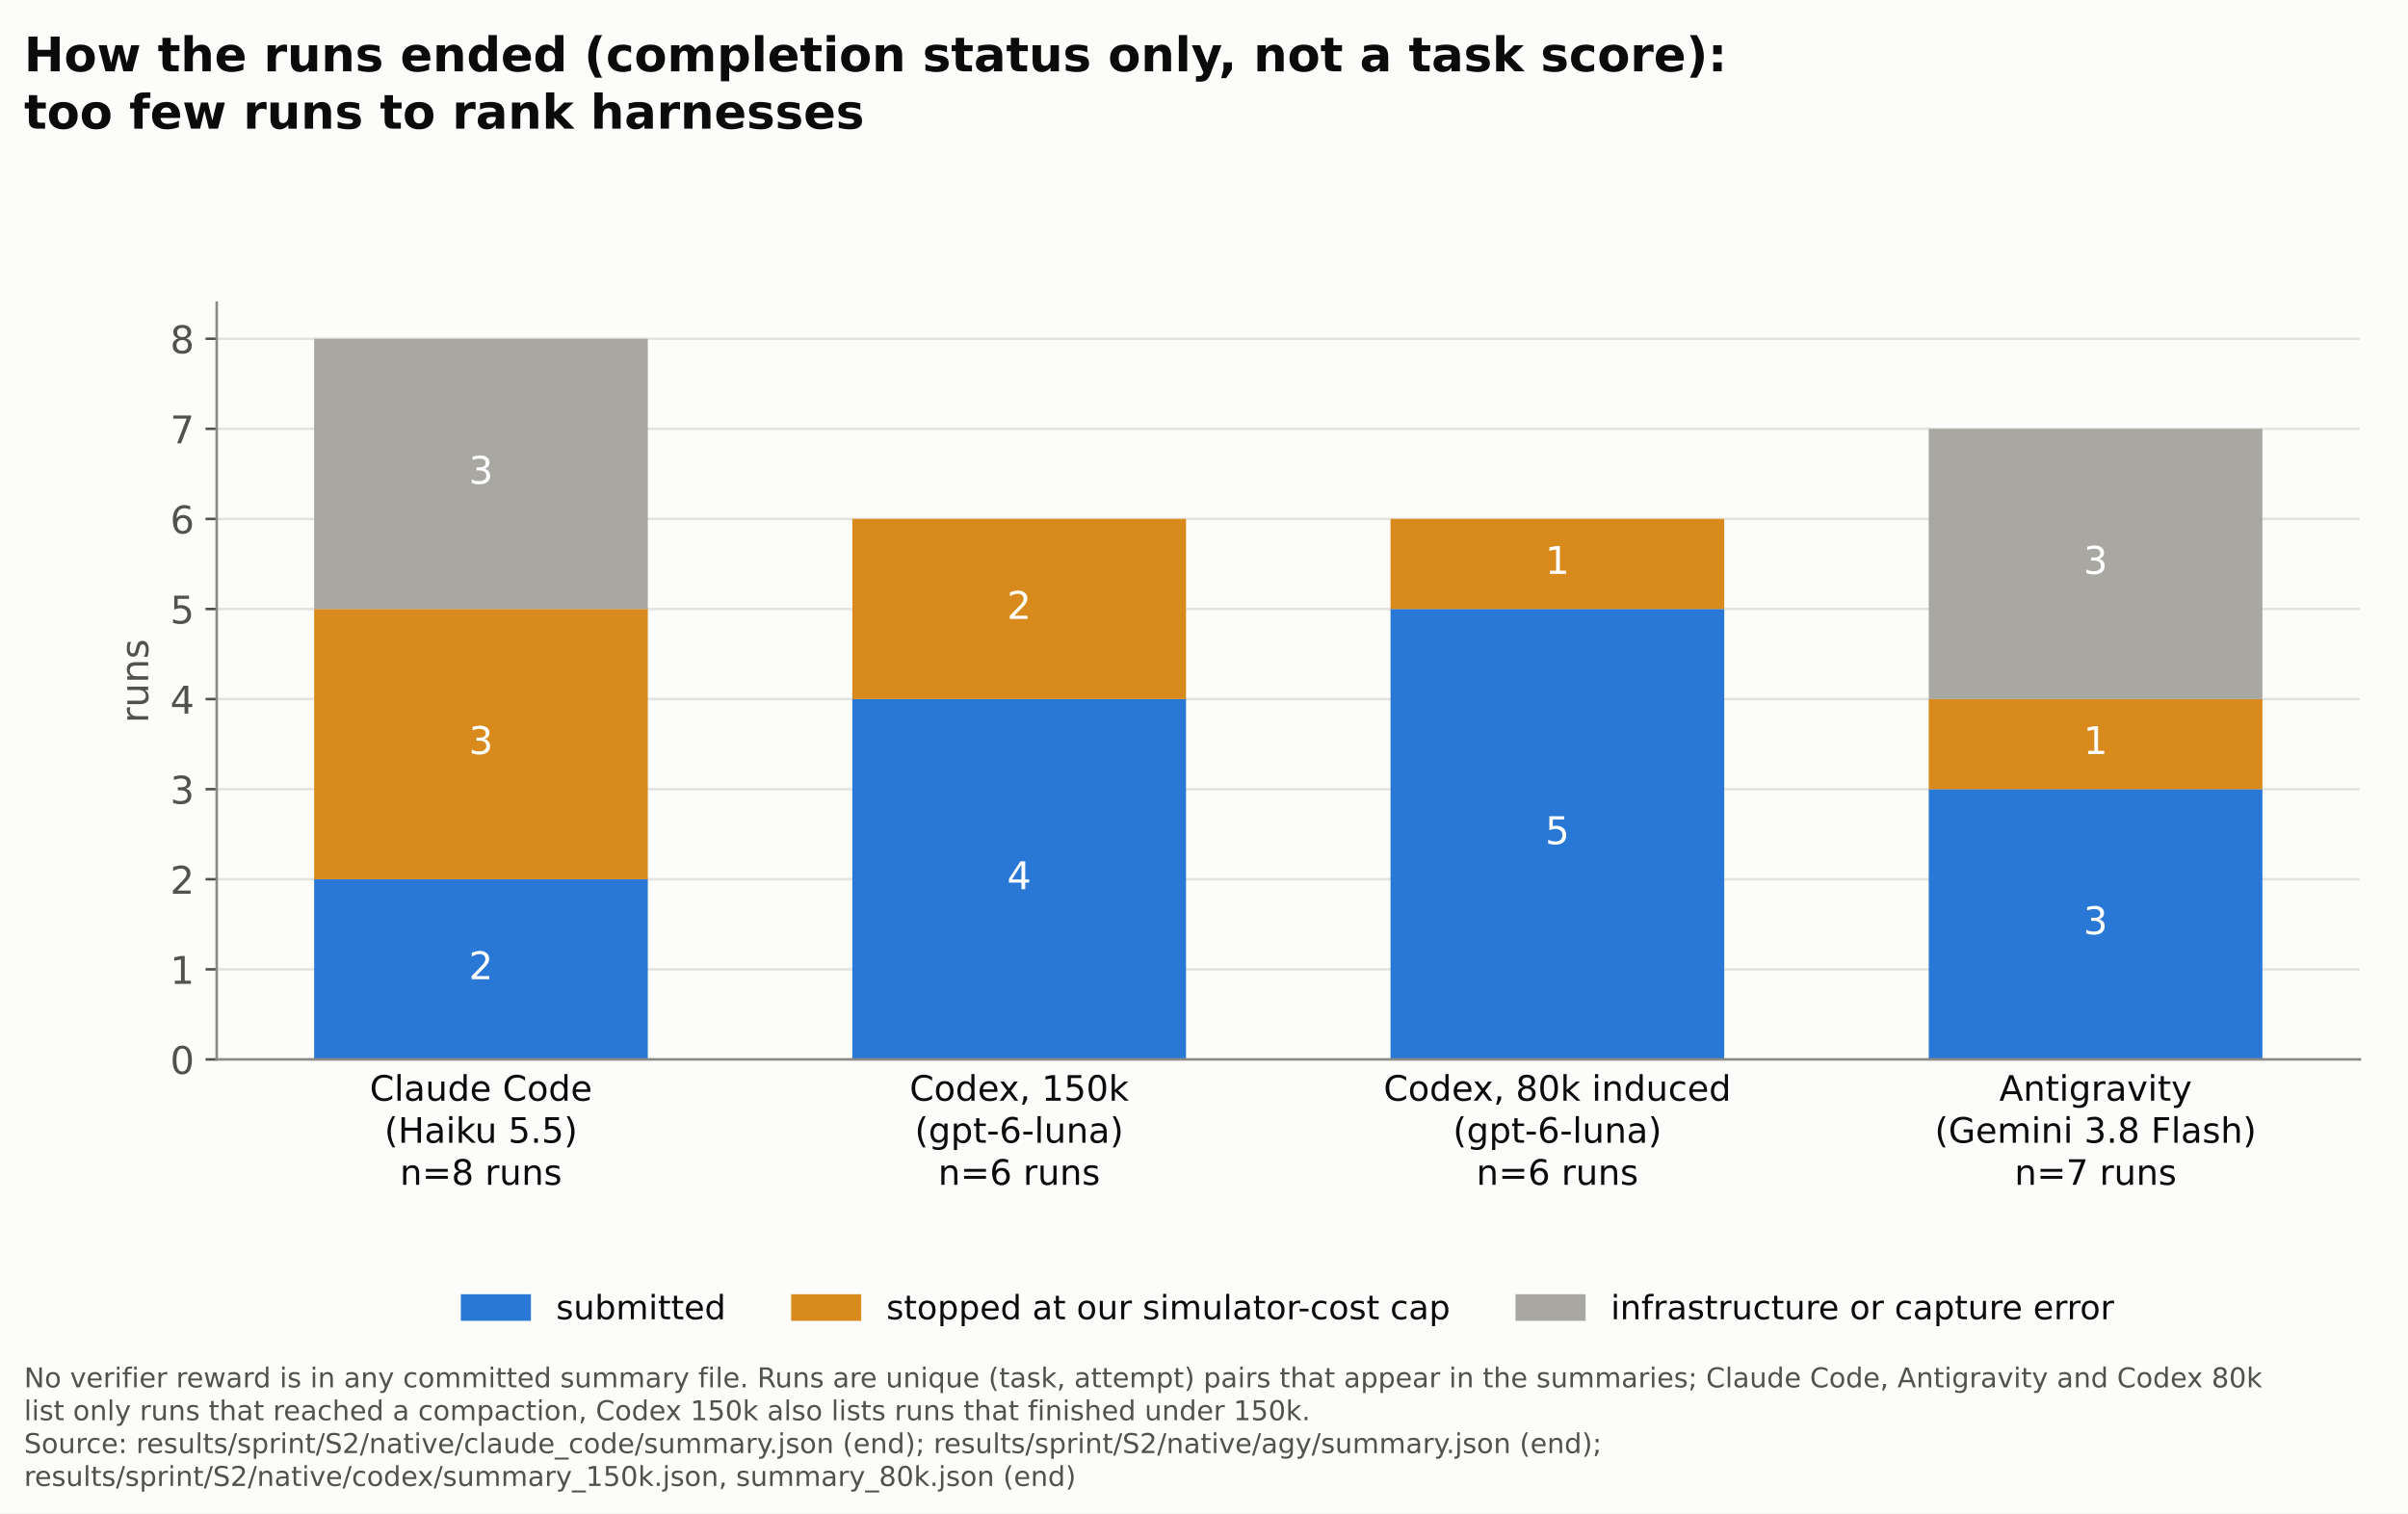
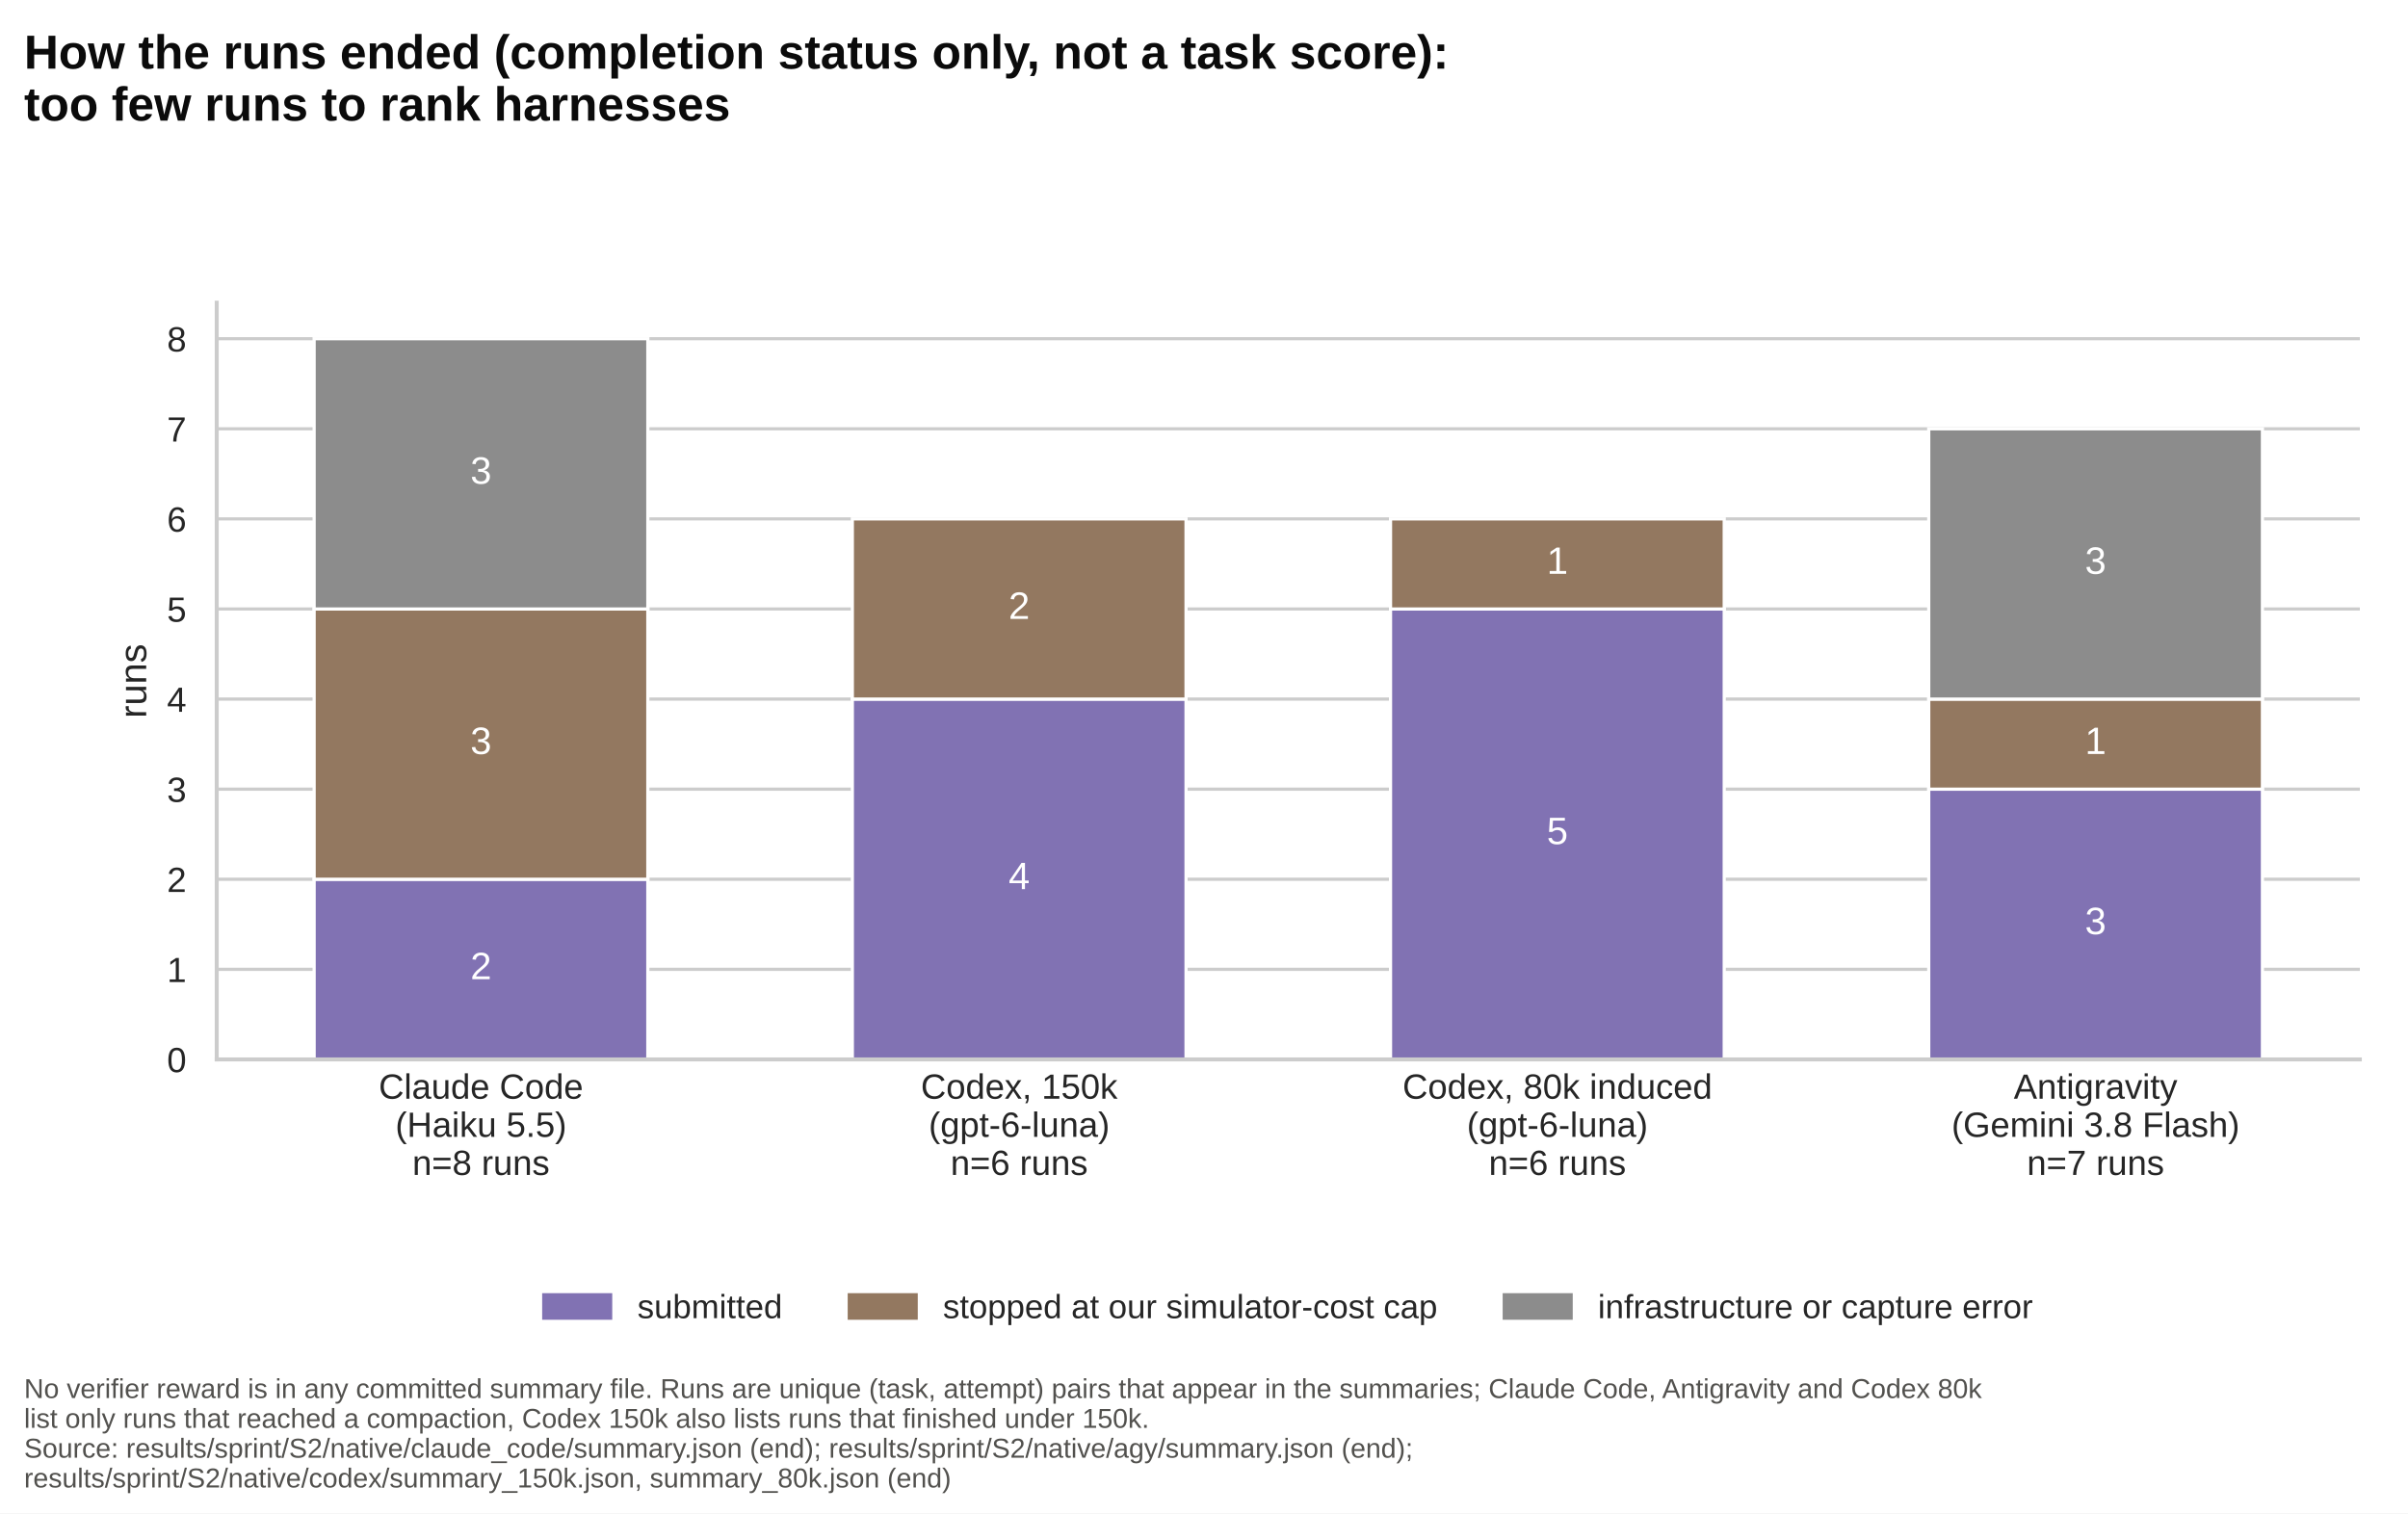
- <svg xmlns="http://www.w3.org/2000/svg" xmlns:xlink="http://www.w3.org/1999/xlink" width="756pt" height="475.2pt" viewBox="0 0 756 475.2" version="1.1">
+ <svg xmlns="http://www.w3.org/2000/svg" width="756pt" height="475.2pt" viewBox="0 0 756 475.2" version="1.1">
  <defs>
    <style type="text/css">*{stroke-linejoin: round; stroke-linecap: butt}</style>
  </defs>
  <g id="figure_1">
    <g id="patch_1">
-       <path d="M 0 475.2  L 756 475.2  L 756 0  L 0 0  z " style="fill: #fcfcfb" />
+       <path d="M 0 475.2  L 756 475.2  L 756 0  L 0 0  z " style="fill: #ffffff" />
    </g>
    <g id="axes_1">
      <g id="patch_2">
-         <path d="M 68.04 332.64  L 740.88 332.64  L 740.88 95.04  L 68.04 95.04  z " style="fill: #fcfcfb" />
+         <path d="M 68.04 332.64  L 740.88 332.64  L 740.88 95.04  L 68.04 95.04  z " style="fill: #ffffff" />
      </g>
      <g id="matplotlib.axis_1">
        <g id="xtick_1">
-           <g id="line2d_1" />
          <g id="text_1">
-             <text style="font-size: 11px; font-family: 'DejaVu Sans', 'Bitstream Vera Sans', 'Computer Modern Sans Serif', 'Lucida Grande', 'Verdana', 'Geneva', 'Lucid', 'Arial', 'Helvetica', 'Avant Garde', sans-serif; fill: #0b0b0b" transform="translate(116.0743 345.5994)">Claude Code</text>
-             <text style="font-size: 11px; font-family: 'DejaVu Sans', 'Bitstream Vera Sans', 'Computer Modern Sans Serif', 'Lucida Grande', 'Verdana', 'Geneva', 'Lucid', 'Arial', 'Helvetica', 'Avant Garde', sans-serif; fill: #0b0b0b" transform="translate(120.6823 358.8024)">(Haiku 5.5)</text>
-             <text style="font-size: 11px; font-family: 'DejaVu Sans', 'Bitstream Vera Sans', 'Computer Modern Sans Serif', 'Lucida Grande', 'Verdana', 'Geneva', 'Lucid', 'Arial', 'Helvetica', 'Avant Garde', sans-serif; fill: #0b0b0b" transform="translate(125.5652 372.0045)">n=8 runs</text>
+             <text style="font-size: 11px; font-family: 'Arial', 'DejaVu Sans', 'Liberation Sans', 'Bitstream Vera Sans', sans-serif; fill: #262626" transform="translate(118.9008 344.9728)">Claude Code</text>
+             <text style="font-size: 11px; font-family: 'Arial', 'DejaVu Sans', 'Liberation Sans', 'Bitstream Vera Sans', sans-serif; fill: #262626" transform="translate(124.1077 356.9449)">(Haiku 5.5)</text>
+             <text style="font-size: 11px; font-family: 'Arial', 'DejaVu Sans', 'Liberation Sans', 'Bitstream Vera Sans', sans-serif; fill: #262626" transform="translate(129.4487 368.9173)">n=8 runs</text>
          </g>
        </g>
        <g id="xtick_2">
-           <g id="line2d_2" />
          <g id="text_2">
-             <text style="font-size: 11px; font-family: 'DejaVu Sans', 'Bitstream Vera Sans', 'Computer Modern Sans Serif', 'Lucida Grande', 'Verdana', 'Geneva', 'Lucid', 'Arial', 'Helvetica', 'Avant Garde', sans-serif; fill: #0b0b0b" transform="translate(285.5551 345.5994)">Codex, 150k</text>
-             <text style="font-size: 11px; font-family: 'DejaVu Sans', 'Bitstream Vera Sans', 'Computer Modern Sans Serif', 'Lucida Grande', 'Verdana', 'Geneva', 'Lucid', 'Arial', 'Helvetica', 'Avant Garde', sans-serif; fill: #0b0b0b" transform="translate(287.206 358.8024)">(gpt-6-luna)</text>
-             <text style="font-size: 11px; font-family: 'DejaVu Sans', 'Bitstream Vera Sans', 'Computer Modern Sans Serif', 'Lucida Grande', 'Verdana', 'Geneva', 'Lucid', 'Arial', 'Helvetica', 'Avant Garde', sans-serif; fill: #0b0b0b" transform="translate(294.5356 372.0045)">n=6 runs</text>
+             <text style="font-size: 11px; font-family: 'Arial', 'DejaVu Sans', 'Liberation Sans', 'Bitstream Vera Sans', sans-serif; fill: #262626" transform="translate(289.0958 344.9728)">Codex, 150k</text>
+             <text style="font-size: 11px; font-family: 'Arial', 'DejaVu Sans', 'Liberation Sans', 'Bitstream Vera Sans', sans-serif; fill: #262626" transform="translate(291.5484 356.9449)">(gpt-6-luna)</text>
+             <text style="font-size: 11px; font-family: 'Arial', 'DejaVu Sans', 'Liberation Sans', 'Bitstream Vera Sans', sans-serif; fill: #262626" transform="translate(298.4191 368.9173)">n=6 runs</text>
          </g>
        </g>
        <g id="xtick_3">
-           <g id="line2d_3" />
          <g id="text_3">
-             <text style="font-size: 11px; font-family: 'DejaVu Sans', 'Bitstream Vera Sans', 'Computer Modern Sans Serif', 'Lucida Grande', 'Verdana', 'Geneva', 'Lucid', 'Arial', 'Helvetica', 'Avant Garde', sans-serif; fill: #0b0b0b" transform="translate(434.386 345.5994)">Codex, 80k induced</text>
-             <text style="font-size: 11px; font-family: 'DejaVu Sans', 'Bitstream Vera Sans', 'Computer Modern Sans Serif', 'Lucida Grande', 'Verdana', 'Geneva', 'Lucid', 'Arial', 'Helvetica', 'Avant Garde', sans-serif; fill: #0b0b0b" transform="translate(456.1764 358.8024)">(gpt-6-luna)</text>
-             <text style="font-size: 11px; font-family: 'DejaVu Sans', 'Bitstream Vera Sans', 'Computer Modern Sans Serif', 'Lucida Grande', 'Verdana', 'Geneva', 'Lucid', 'Arial', 'Helvetica', 'Avant Garde', sans-serif; fill: #0b0b0b" transform="translate(463.506 372.0045)">n=6 runs</text>
+             <text style="font-size: 11px; font-family: 'Arial', 'DejaVu Sans', 'Liberation Sans', 'Bitstream Vera Sans', sans-serif; fill: #262626" transform="translate(440.3321 344.9728)">Codex, 80k induced</text>
+             <text style="font-size: 11px; font-family: 'Arial', 'DejaVu Sans', 'Liberation Sans', 'Bitstream Vera Sans', sans-serif; fill: #262626" transform="translate(460.5188 356.9449)">(gpt-6-luna)</text>
+             <text style="font-size: 11px; font-family: 'Arial', 'DejaVu Sans', 'Liberation Sans', 'Bitstream Vera Sans', sans-serif; fill: #262626" transform="translate(467.3895 368.9173)">n=6 runs</text>
          </g>
        </g>
        <g id="xtick_4">
-           <g id="line2d_4" />
          <g id="text_4">
-             <text style="font-size: 11px; font-family: 'DejaVu Sans', 'Bitstream Vera Sans', 'Computer Modern Sans Serif', 'Lucida Grande', 'Verdana', 'Geneva', 'Lucid', 'Arial', 'Helvetica', 'Avant Garde', sans-serif; fill: #0b0b0b" transform="translate(627.6656 345.5994)">Antigravity</text>
-             <text style="font-size: 11px; font-family: 'DejaVu Sans', 'Bitstream Vera Sans', 'Computer Modern Sans Serif', 'Lucida Grande', 'Verdana', 'Geneva', 'Lucid', 'Arial', 'Helvetica', 'Avant Garde', sans-serif; fill: #0b0b0b" transform="translate(607.4238 358.8024)">(Gemini 3.8 Flash)</text>
-             <text style="font-size: 11px; font-family: 'DejaVu Sans', 'Bitstream Vera Sans', 'Computer Modern Sans Serif', 'Lucida Grande', 'Verdana', 'Geneva', 'Lucid', 'Arial', 'Helvetica', 'Avant Garde', sans-serif; fill: #0b0b0b" transform="translate(632.4763 372.0045)">n=7 runs</text>
+             <text style="font-size: 11px; font-family: 'Arial', 'DejaVu Sans', 'Liberation Sans', 'Bitstream Vera Sans', sans-serif; fill: #262626" transform="translate(632.24 344.9728)">Antigravity</text>
+             <text style="font-size: 11px; font-family: 'Arial', 'DejaVu Sans', 'Liberation Sans', 'Bitstream Vera Sans', sans-serif; fill: #262626" transform="translate(612.6832 356.9451)">(Gemini 3.8 Flash)</text>
+             <text style="font-size: 11px; font-family: 'Arial', 'DejaVu Sans', 'Liberation Sans', 'Bitstream Vera Sans', sans-serif; fill: #262626" transform="translate(636.3598 368.9175)">n=7 runs</text>
          </g>
        </g>
      </g>
      <g id="matplotlib.axis_2">
        <g id="ytick_1">
+           <g id="line2d_1">
+             <path d="M 68.04 332.64  L 740.88 332.64  " clip-path="url(#pbd9f4f8430)" style="fill: none; stroke: #cccccc; stroke-linecap: round" />
+           </g>
+           <g id="text_5">
+             <text style="font-size: 11px; font-family: 'Arial', 'DejaVu Sans', 'Liberation Sans', 'Bitstream Vera Sans', sans-serif; text-anchor: end; fill: #262626" x="58.54" y="336.644" transform="rotate(-0 58.54 336.6442)">0</text>
+           </g>
+         </g>
+         <g id="ytick_2">
+           <g id="line2d_2">
+             <path d="M 68.04 304.354  L 740.88 304.354  " clip-path="url(#pbd9f4f8430)" style="fill: none; stroke: #cccccc; stroke-linecap: round" />
+           </g>
+           <g id="text_6">
+             <text style="font-size: 11px; font-family: 'Arial', 'DejaVu Sans', 'Liberation Sans', 'Bitstream Vera Sans', sans-serif; text-anchor: end; fill: #262626" x="58.54" y="308.358" transform="rotate(-0 58.54 308.3584)">1</text>
+           </g>
+         </g>
+         <g id="ytick_3">
+           <g id="line2d_3">
+             <path d="M 68.04 276.069  L 740.88 276.069  " clip-path="url(#pbd9f4f8430)" style="fill: none; stroke: #cccccc; stroke-linecap: round" />
+           </g>
+           <g id="text_7">
+             <text style="font-size: 11px; font-family: 'Arial', 'DejaVu Sans', 'Liberation Sans', 'Bitstream Vera Sans', sans-serif; text-anchor: end; fill: #262626" x="58.54" y="280.073" transform="rotate(-0 58.54 280.0727)">2</text>
+           </g>
+         </g>
+         <g id="ytick_4">
+           <g id="line2d_4">
+             <path d="M 68.04 247.783  L 740.88 247.783  " clip-path="url(#pbd9f4f8430)" style="fill: none; stroke: #cccccc; stroke-linecap: round" />
+           </g>
+           <g id="text_8">
+             <text style="font-size: 11px; font-family: 'Arial', 'DejaVu Sans', 'Liberation Sans', 'Bitstream Vera Sans', sans-serif; text-anchor: end; fill: #262626" x="58.54" y="251.787" transform="rotate(-0 58.54 251.787)">3</text>
+           </g>
+         </g>
+         <g id="ytick_5">
          <g id="line2d_5">
-             <path d="M 68.04 332.64  L 740.88 332.64  " clip-path="url(#pc61d1c225e)" style="fill: none; stroke: #e4e3df; stroke-width: 0.8; stroke-linecap: square" />
-           </g>
+             <path d="M 68.04 219.497  L 740.88 219.497  " clip-path="url(#pbd9f4f8430)" style="fill: none; stroke: #cccccc; stroke-linecap: round" />
+           </g>
+           <g id="text_9">
+             <text style="font-size: 11px; font-family: 'Arial', 'DejaVu Sans', 'Liberation Sans', 'Bitstream Vera Sans', sans-serif; text-anchor: end; fill: #262626" x="58.54" y="223.501" transform="rotate(-0 58.54 223.5013)">4</text>
+           </g>
+         </g>
+         <g id="ytick_6">
          <g id="line2d_6">
-             <defs>
-               <path id="m68c6f87c57" d="M 0 0  L -3.5 0  " style="stroke: #52514e; stroke-width: 0.8" />
-             </defs>
-             <g>
-               <use xlink:href="#m68c6f87c57" x="68.04" y="332.64" style="fill: #52514e; stroke: #52514e; stroke-width: 0.8" />
-             </g>
-           </g>
-           <g id="text_5">
-             <text style="font-size: 12px; font-family: 'DejaVu Sans', 'Bitstream Vera Sans', 'Computer Modern Sans Serif', 'Lucida Grande', 'Verdana', 'Geneva', 'Lucid', 'Arial', 'Helvetica', 'Avant Garde', sans-serif; text-anchor: end; fill: #52514e" x="61.04" y="337.199" transform="rotate(-0 61.04 337.1986)">0</text>
-           </g>
-         </g>
-         <g id="ytick_2">
+             <path d="M 68.04 191.211  L 740.88 191.211  " clip-path="url(#pbd9f4f8430)" style="fill: none; stroke: #cccccc; stroke-linecap: round" />
+           </g>
+           <g id="text_10">
+             <text style="font-size: 11px; font-family: 'Arial', 'DejaVu Sans', 'Liberation Sans', 'Bitstream Vera Sans', sans-serif; text-anchor: end; fill: #262626" x="58.54" y="195.216" transform="rotate(-0 58.54 195.2156)">5</text>
+           </g>
+         </g>
+         <g id="ytick_7">
          <g id="line2d_7">
-             <path d="M 68.04 304.354  L 740.88 304.354  " clip-path="url(#pc61d1c225e)" style="fill: none; stroke: #e4e3df; stroke-width: 0.8; stroke-linecap: square" />
-           </g>
+             <path d="M 68.04 162.926  L 740.88 162.926  " clip-path="url(#pbd9f4f8430)" style="fill: none; stroke: #cccccc; stroke-linecap: round" />
+           </g>
+           <g id="text_11">
+             <text style="font-size: 11px; font-family: 'Arial', 'DejaVu Sans', 'Liberation Sans', 'Bitstream Vera Sans', sans-serif; text-anchor: end; fill: #262626" x="58.54" y="166.93" transform="rotate(-0 58.54 166.9299)">6</text>
+           </g>
+         </g>
+         <g id="ytick_8">
          <g id="line2d_8">
-             <g>
-               <use xlink:href="#m68c6f87c57" x="68.04" y="304.354" style="fill: #52514e; stroke: #52514e; stroke-width: 0.8" />
-             </g>
-           </g>
-           <g id="text_6">
-             <text style="font-size: 12px; font-family: 'DejaVu Sans', 'Bitstream Vera Sans', 'Computer Modern Sans Serif', 'Lucida Grande', 'Verdana', 'Geneva', 'Lucid', 'Arial', 'Helvetica', 'Avant Garde', sans-serif; text-anchor: end; fill: #52514e" x="61.04" y="308.913" transform="rotate(-0 61.04 308.9129)">1</text>
-           </g>
-         </g>
-         <g id="ytick_3">
+             <path d="M 68.04 134.64  L 740.88 134.64  " clip-path="url(#pbd9f4f8430)" style="fill: none; stroke: #cccccc; stroke-linecap: round" />
+           </g>
+           <g id="text_12">
+             <text style="font-size: 11px; font-family: 'Arial', 'DejaVu Sans', 'Liberation Sans', 'Bitstream Vera Sans', sans-serif; text-anchor: end; fill: #262626" x="58.54" y="138.644" transform="rotate(-0 58.54 138.6441)">7</text>
+           </g>
+         </g>
+         <g id="ytick_9">
          <g id="line2d_9">
-             <path d="M 68.04 276.069  L 740.88 276.069  " clip-path="url(#pc61d1c225e)" style="fill: none; stroke: #e4e3df; stroke-width: 0.8; stroke-linecap: square" />
-           </g>
-           <g id="line2d_10">
-             <g>
-               <use xlink:href="#m68c6f87c57" x="68.04" y="276.069" style="fill: #52514e; stroke: #52514e; stroke-width: 0.8" />
-             </g>
-           </g>
-           <g id="text_7">
-             <text style="font-size: 12px; font-family: 'DejaVu Sans', 'Bitstream Vera Sans', 'Computer Modern Sans Serif', 'Lucida Grande', 'Verdana', 'Geneva', 'Lucid', 'Arial', 'Helvetica', 'Avant Garde', sans-serif; text-anchor: end; fill: #52514e" x="61.04" y="280.627" transform="rotate(-0 61.04 280.6272)">2</text>
-           </g>
-         </g>
-         <g id="ytick_4">
-           <g id="line2d_11">
-             <path d="M 68.04 247.783  L 740.88 247.783  " clip-path="url(#pc61d1c225e)" style="fill: none; stroke: #e4e3df; stroke-width: 0.8; stroke-linecap: square" />
-           </g>
-           <g id="line2d_12">
-             <g>
-               <use xlink:href="#m68c6f87c57" x="68.04" y="247.783" style="fill: #52514e; stroke: #52514e; stroke-width: 0.8" />
-             </g>
-           </g>
-           <g id="text_8">
-             <text style="font-size: 12px; font-family: 'DejaVu Sans', 'Bitstream Vera Sans', 'Computer Modern Sans Serif', 'Lucida Grande', 'Verdana', 'Geneva', 'Lucid', 'Arial', 'Helvetica', 'Avant Garde', sans-serif; text-anchor: end; fill: #52514e" x="61.04" y="252.341" transform="rotate(-0 61.04 252.3415)">3</text>
-           </g>
-         </g>
-         <g id="ytick_5">
-           <g id="line2d_13">
-             <path d="M 68.04 219.497  L 740.88 219.497  " clip-path="url(#pc61d1c225e)" style="fill: none; stroke: #e4e3df; stroke-width: 0.8; stroke-linecap: square" />
-           </g>
-           <g id="line2d_14">
-             <g>
-               <use xlink:href="#m68c6f87c57" x="68.04" y="219.497" style="fill: #52514e; stroke: #52514e; stroke-width: 0.8" />
-             </g>
-           </g>
-           <g id="text_9">
-             <text style="font-size: 12px; font-family: 'DejaVu Sans', 'Bitstream Vera Sans', 'Computer Modern Sans Serif', 'Lucida Grande', 'Verdana', 'Geneva', 'Lucid', 'Arial', 'Helvetica', 'Avant Garde', sans-serif; text-anchor: end; fill: #52514e" x="61.04" y="224.056" transform="rotate(-0 61.04 224.0557)">4</text>
-           </g>
-         </g>
-         <g id="ytick_6">
-           <g id="line2d_15">
-             <path d="M 68.04 191.211  L 740.88 191.211  " clip-path="url(#pc61d1c225e)" style="fill: none; stroke: #e4e3df; stroke-width: 0.8; stroke-linecap: square" />
-           </g>
-           <g id="line2d_16">
-             <g>
-               <use xlink:href="#m68c6f87c57" x="68.04" y="191.211" style="fill: #52514e; stroke: #52514e; stroke-width: 0.8" />
-             </g>
-           </g>
-           <g id="text_10">
-             <text style="font-size: 12px; font-family: 'DejaVu Sans', 'Bitstream Vera Sans', 'Computer Modern Sans Serif', 'Lucida Grande', 'Verdana', 'Geneva', 'Lucid', 'Arial', 'Helvetica', 'Avant Garde', sans-serif; text-anchor: end; fill: #52514e" x="61.04" y="195.77" transform="rotate(-0 61.04 195.77)">5</text>
-           </g>
-         </g>
-         <g id="ytick_7">
-           <g id="line2d_17">
-             <path d="M 68.04 162.926  L 740.88 162.926  " clip-path="url(#pc61d1c225e)" style="fill: none; stroke: #e4e3df; stroke-width: 0.8; stroke-linecap: square" />
-           </g>
-           <g id="line2d_18">
-             <g>
-               <use xlink:href="#m68c6f87c57" x="68.04" y="162.926" style="fill: #52514e; stroke: #52514e; stroke-width: 0.8" />
-             </g>
-           </g>
-           <g id="text_11">
-             <text style="font-size: 12px; font-family: 'DejaVu Sans', 'Bitstream Vera Sans', 'Computer Modern Sans Serif', 'Lucida Grande', 'Verdana', 'Geneva', 'Lucid', 'Arial', 'Helvetica', 'Avant Garde', sans-serif; text-anchor: end; fill: #52514e" x="61.04" y="167.484" transform="rotate(-0 61.04 167.4843)">6</text>
-           </g>
-         </g>
-         <g id="ytick_8">
-           <g id="line2d_19">
-             <path d="M 68.04 134.64  L 740.88 134.64  " clip-path="url(#pc61d1c225e)" style="fill: none; stroke: #e4e3df; stroke-width: 0.8; stroke-linecap: square" />
-           </g>
-           <g id="line2d_20">
-             <g>
-               <use xlink:href="#m68c6f87c57" x="68.04" y="134.64" style="fill: #52514e; stroke: #52514e; stroke-width: 0.8" />
-             </g>
-           </g>
-           <g id="text_12">
-             <text style="font-size: 12px; font-family: 'DejaVu Sans', 'Bitstream Vera Sans', 'Computer Modern Sans Serif', 'Lucida Grande', 'Verdana', 'Geneva', 'Lucid', 'Arial', 'Helvetica', 'Avant Garde', sans-serif; text-anchor: end; fill: #52514e" x="61.04" y="139.199" transform="rotate(-0 61.04 139.1986)">7</text>
-           </g>
-         </g>
-         <g id="ytick_9">
-           <g id="line2d_21">
-             <path d="M 68.04 106.354  L 740.88 106.354  " clip-path="url(#pc61d1c225e)" style="fill: none; stroke: #e4e3df; stroke-width: 0.8; stroke-linecap: square" />
-           </g>
-           <g id="line2d_22">
-             <g>
-               <use xlink:href="#m68c6f87c57" x="68.04" y="106.354" style="fill: #52514e; stroke: #52514e; stroke-width: 0.8" />
-             </g>
+             <path d="M 68.04 106.354  L 740.88 106.354  " clip-path="url(#pbd9f4f8430)" style="fill: none; stroke: #cccccc; stroke-linecap: round" />
          </g>
          <g id="text_13">
-             <text style="font-size: 12px; font-family: 'DejaVu Sans', 'Bitstream Vera Sans', 'Computer Modern Sans Serif', 'Lucida Grande', 'Verdana', 'Geneva', 'Lucid', 'Arial', 'Helvetica', 'Avant Garde', sans-serif; text-anchor: end; fill: #52514e" x="61.04" y="110.913" transform="rotate(-0 61.04 110.9129)">8</text>
+             <text style="font-size: 11px; font-family: 'Arial', 'DejaVu Sans', 'Liberation Sans', 'Bitstream Vera Sans', sans-serif; text-anchor: end; fill: #262626" x="58.54" y="110.358" transform="rotate(-0 58.54 110.3584)">8</text>
          </g>
        </g>
        <g id="text_14">
-           <text style="font-size: 12px; font-family: 'DejaVu Sans', 'Bitstream Vera Sans', 'Computer Modern Sans Serif', 'Lucida Grande', 'Verdana', 'Geneva', 'Lucid', 'Arial', 'Helvetica', 'Avant Garde', sans-serif; text-anchor: middle; fill: #52514e" x="46.522" y="213.84" transform="rotate(-90 46.52219 213.84)">runs</text>
+           <text style="font-size: 12px; font-family: 'Arial', 'DejaVu Sans', 'Liberation Sans', 'Bitstream Vera Sans', sans-serif; text-anchor: middle; fill: #262626" x="45.898" y="213.84" transform="rotate(-90 45.89758 213.84)">runs</text>
        </g>
      </g>
      <g id="patch_3">
-         <path d="M 98.624 332.64  L 203.385 332.64  L 203.385 276.069  L 98.624 276.069  z " clip-path="url(#pc61d1c225e)" style="fill: #2a78d6" />
+         <path d="M 98.624 332.64  L 203.385 332.64  L 203.385 276.069  L 98.624 276.069  z " clip-path="url(#pbd9f4f8430)" style="fill: #8172b3; stroke: #ffffff; stroke-linejoin: miter" />
      </g>
      <g id="patch_4">
-         <path d="M 98.624 276.069  L 203.385 276.069  L 203.385 191.211  L 98.624 191.211  z " clip-path="url(#pc61d1c225e)" style="fill: #d98a1c" />
+         <path d="M 98.624 276.069  L 203.385 276.069  L 203.385 191.211  L 98.624 191.211  z " clip-path="url(#pbd9f4f8430)" style="fill: #937860; stroke: #ffffff; stroke-linejoin: miter" />
      </g>
      <g id="patch_5">
-         <path d="M 98.624 191.211  L 203.385 191.211  L 203.385 106.354  L 98.624 106.354  z " clip-path="url(#pc61d1c225e)" style="fill: #a8a7a1" />
+         <path d="M 98.624 191.211  L 203.385 191.211  L 203.385 106.354  L 98.624 106.354  z " clip-path="url(#pbd9f4f8430)" style="fill: #8c8c8c; stroke: #ffffff; stroke-linejoin: miter" />
      </g>
      <g id="patch_6">
-         <path d="M 267.594 332.64  L 372.356 332.64  L 372.356 219.497  L 267.594 219.497  z " clip-path="url(#pc61d1c225e)" style="fill: #2a78d6" />
+         <path d="M 267.594 332.64  L 372.356 332.64  L 372.356 219.497  L 267.594 219.497  z " clip-path="url(#pbd9f4f8430)" style="fill: #8172b3; stroke: #ffffff; stroke-linejoin: miter" />
      </g>
      <g id="patch_7">
-         <path d="M 267.594 219.497  L 372.356 219.497  L 372.356 162.926  L 267.594 162.926  z " clip-path="url(#pc61d1c225e)" style="fill: #d98a1c" />
+         <path d="M 267.594 219.497  L 372.356 219.497  L 372.356 162.926  L 267.594 162.926  z " clip-path="url(#pbd9f4f8430)" style="fill: #937860; stroke: #ffffff; stroke-linejoin: miter" />
      </g>
      <g id="patch_8">
-         <path d="M 436.564 332.64  L 541.326 332.64  L 541.326 191.211  L 436.564 191.211  z " clip-path="url(#pc61d1c225e)" style="fill: #2a78d6" />
+         <path d="M 436.564 332.64  L 541.326 332.64  L 541.326 191.211  L 436.564 191.211  z " clip-path="url(#pbd9f4f8430)" style="fill: #8172b3; stroke: #ffffff; stroke-linejoin: miter" />
      </g>
      <g id="patch_9">
-         <path d="M 436.564 191.211  L 541.326 191.211  L 541.326 162.926  L 436.564 162.926  z " clip-path="url(#pc61d1c225e)" style="fill: #d98a1c" />
+         <path d="M 436.564 191.211  L 541.326 191.211  L 541.326 162.926  L 436.564 162.926  z " clip-path="url(#pbd9f4f8430)" style="fill: #937860; stroke: #ffffff; stroke-linejoin: miter" />
      </g>
      <g id="patch_10">
-         <path d="M 605.535 332.64  L 710.296 332.64  L 710.296 247.783  L 605.535 247.783  z " clip-path="url(#pc61d1c225e)" style="fill: #2a78d6" />
+         <path d="M 605.535 332.64  L 710.296 332.64  L 710.296 247.783  L 605.535 247.783  z " clip-path="url(#pbd9f4f8430)" style="fill: #8172b3; stroke: #ffffff; stroke-linejoin: miter" />
      </g>
      <g id="patch_11">
-         <path d="M 605.535 247.783  L 710.296 247.783  L 710.296 219.497  L 605.535 219.497  z " clip-path="url(#pc61d1c225e)" style="fill: #d98a1c" />
+         <path d="M 605.535 247.783  L 710.296 247.783  L 710.296 219.497  L 605.535 219.497  z " clip-path="url(#pbd9f4f8430)" style="fill: #937860; stroke: #ffffff; stroke-linejoin: miter" />
      </g>
      <g id="patch_12">
-         <path d="M 605.535 219.497  L 710.296 219.497  L 710.296 134.64  L 605.535 134.64  z " clip-path="url(#pc61d1c225e)" style="fill: #a8a7a1" />
+         <path d="M 605.535 219.497  L 710.296 219.497  L 710.296 134.64  L 605.535 134.64  z " clip-path="url(#pbd9f4f8430)" style="fill: #8c8c8c; stroke: #ffffff; stroke-linejoin: miter" />
      </g>
      <g id="patch_13">
-         <path d="M 68.04 332.64  L 68.04 95.04  " style="fill: none; stroke: #8a8984; stroke-width: 0.8; stroke-linejoin: miter; stroke-linecap: square" />
+         <path d="M 68.04 332.64  L 68.04 95.04  " style="fill: none; stroke: #cccccc; stroke-width: 1.25; stroke-linejoin: miter; stroke-linecap: square" />
      </g>
      <g id="patch_14">
-         <path d="M 68.04 332.64  L 740.88 332.64  " style="fill: none; stroke: #8a8984; stroke-width: 0.8; stroke-linejoin: miter; stroke-linecap: square" />
+         <path d="M 68.04 332.64  L 740.88 332.64  " style="fill: none; stroke: #cccccc; stroke-width: 1.25; stroke-linejoin: miter; stroke-linecap: square" />
      </g>
      <g id="text_15">
-         <text style="font-size: 12px; font-family: 'DejaVu Sans', 'Bitstream Vera Sans', 'Computer Modern Sans Serif', 'Lucida Grande', 'Verdana', 'Geneva', 'Lucid', 'Arial', 'Helvetica', 'Avant Garde', sans-serif; text-anchor: middle; fill: #ffffff" x="151.004" y="307.471" transform="rotate(-0 151.0044 307.4715)">2</text>
+         <text style="font-size: 12px; font-family: 'Arial', 'DejaVu Sans', 'Liberation Sans', 'Bitstream Vera Sans', sans-serif; text-anchor: middle; fill: #ffffff" x="151.004" y="307.46" transform="rotate(-0 151.0044 307.4598)">2</text>
      </g>
      <g id="text_16">
-         <text style="font-size: 12px; font-family: 'DejaVu Sans', 'Bitstream Vera Sans', 'Computer Modern Sans Serif', 'Lucida Grande', 'Verdana', 'Geneva', 'Lucid', 'Arial', 'Helvetica', 'Avant Garde', sans-serif; text-anchor: middle; fill: #ffffff" x="151.004" y="236.757" transform="rotate(-0 151.0044 236.7572)">3</text>
+         <text style="font-size: 12px; font-family: 'Arial', 'DejaVu Sans', 'Liberation Sans', 'Bitstream Vera Sans', sans-serif; text-anchor: middle; fill: #ffffff" x="151.004" y="236.745" transform="rotate(-0 151.0044 236.7455)">3</text>
      </g>
      <g id="text_17">
-         <text style="font-size: 12px; font-family: 'DejaVu Sans', 'Bitstream Vera Sans', 'Computer Modern Sans Serif', 'Lucida Grande', 'Verdana', 'Geneva', 'Lucid', 'Arial', 'Helvetica', 'Avant Garde', sans-serif; text-anchor: middle; fill: #ffffff" x="151.004" y="151.9" transform="rotate(-0 151.0044 151.9)">3</text>
+         <text style="font-size: 12px; font-family: 'Arial', 'DejaVu Sans', 'Liberation Sans', 'Bitstream Vera Sans', sans-serif; text-anchor: middle; fill: #ffffff" x="151.004" y="151.888" transform="rotate(-0 151.0044 151.8883)">3</text>
      </g>
      <g id="text_18">
-         <text style="font-size: 12px; font-family: 'DejaVu Sans', 'Bitstream Vera Sans', 'Computer Modern Sans Serif', 'Lucida Grande', 'Verdana', 'Geneva', 'Lucid', 'Arial', 'Helvetica', 'Avant Garde', sans-serif; text-anchor: middle; fill: #ffffff" x="319.975" y="279.186" transform="rotate(-0 319.9748 279.1858)">4</text>
+         <text style="font-size: 12px; font-family: 'Arial', 'DejaVu Sans', 'Liberation Sans', 'Bitstream Vera Sans', sans-serif; text-anchor: middle; fill: #ffffff" x="319.975" y="279.174" transform="rotate(-0 319.9748 279.174)">4</text>
      </g>
      <g id="text_19">
-         <text style="font-size: 12px; font-family: 'DejaVu Sans', 'Bitstream Vera Sans', 'Computer Modern Sans Serif', 'Lucida Grande', 'Verdana', 'Geneva', 'Lucid', 'Arial', 'Helvetica', 'Avant Garde', sans-serif; text-anchor: middle; fill: #ffffff" x="319.975" y="194.329" transform="rotate(-0 319.9748 194.3286)">2</text>
+         <text style="font-size: 12px; font-family: 'Arial', 'DejaVu Sans', 'Liberation Sans', 'Bitstream Vera Sans', sans-serif; text-anchor: middle; fill: #ffffff" x="319.975" y="194.317" transform="rotate(-0 319.9748 194.3169)">2</text>
      </g>
      <g id="text_20">
-         <text style="font-size: 12px; font-family: 'DejaVu Sans', 'Bitstream Vera Sans', 'Computer Modern Sans Serif', 'Lucida Grande', 'Verdana', 'Geneva', 'Lucid', 'Arial', 'Helvetica', 'Avant Garde', sans-serif; text-anchor: middle; fill: #ffffff" x="488.945" y="265.043" transform="rotate(-0 488.9452 265.0429)">5</text>
+         <text style="font-size: 12px; font-family: 'Arial', 'DejaVu Sans', 'Liberation Sans', 'Bitstream Vera Sans', sans-serif; text-anchor: middle; fill: #ffffff" x="488.945" y="265.031" transform="rotate(-0 488.9452 265.0312)">5</text>
      </g>
      <g id="text_21">
-         <text style="font-size: 12px; font-family: 'DejaVu Sans', 'Bitstream Vera Sans', 'Computer Modern Sans Serif', 'Lucida Grande', 'Verdana', 'Geneva', 'Lucid', 'Arial', 'Helvetica', 'Avant Garde', sans-serif; text-anchor: middle; fill: #ffffff" x="488.945" y="180.186" transform="rotate(-0 488.9452 180.1858)">1</text>
+         <text style="font-size: 12px; font-family: 'Arial', 'DejaVu Sans', 'Liberation Sans', 'Bitstream Vera Sans', sans-serif; text-anchor: middle; fill: #ffffff" x="488.945" y="180.174" transform="rotate(-0 488.9452 180.174)">1</text>
      </g>
      <g id="text_22">
-         <text style="font-size: 12px; font-family: 'DejaVu Sans', 'Bitstream Vera Sans', 'Computer Modern Sans Serif', 'Lucida Grande', 'Verdana', 'Geneva', 'Lucid', 'Arial', 'Helvetica', 'Avant Garde', sans-serif; text-anchor: middle; fill: #ffffff" x="657.916" y="293.329" transform="rotate(-0 657.9156 293.3286)">3</text>
+         <text style="font-size: 12px; font-family: 'Arial', 'DejaVu Sans', 'Liberation Sans', 'Bitstream Vera Sans', sans-serif; text-anchor: middle; fill: #ffffff" x="657.916" y="293.317" transform="rotate(-0 657.9156 293.3169)">3</text>
      </g>
      <g id="text_23">
-         <text style="font-size: 12px; font-family: 'DejaVu Sans', 'Bitstream Vera Sans', 'Computer Modern Sans Serif', 'Lucida Grande', 'Verdana', 'Geneva', 'Lucid', 'Arial', 'Helvetica', 'Avant Garde', sans-serif; text-anchor: middle; fill: #ffffff" x="657.916" y="236.757" transform="rotate(-0 657.9156 236.7572)">1</text>
+         <text style="font-size: 12px; font-family: 'Arial', 'DejaVu Sans', 'Liberation Sans', 'Bitstream Vera Sans', sans-serif; text-anchor: middle; fill: #ffffff" x="657.916" y="236.745" transform="rotate(-0 657.9156 236.7455)">1</text>
      </g>
      <g id="text_24">
-         <text style="font-size: 12px; font-family: 'DejaVu Sans', 'Bitstream Vera Sans', 'Computer Modern Sans Serif', 'Lucida Grande', 'Verdana', 'Geneva', 'Lucid', 'Arial', 'Helvetica', 'Avant Garde', sans-serif; text-anchor: middle; fill: #ffffff" x="657.916" y="180.186" transform="rotate(-0 657.9156 180.1858)">3</text>
+         <text style="font-size: 12px; font-family: 'Arial', 'DejaVu Sans', 'Liberation Sans', 'Bitstream Vera Sans', sans-serif; text-anchor: middle; fill: #ffffff" x="657.916" y="180.174" transform="rotate(-0 657.9156 180.174)">3</text>
      </g>
      <g id="legend_1">
        <g id="patch_15">
-           <path d="M 145.19 414.22  L 166.19 414.22  L 166.19 406.87  L 145.19 406.87  z " style="fill: #2a78d6; stroke: #2a78d6; stroke-linejoin: miter" />
+           <path d="M 170.714 413.886  L 191.714 413.886  L 191.714 406.536  L 170.714 406.536  z " style="fill: #8172b3; stroke: #8172b3; stroke-linejoin: miter" />
        </g>
        <g id="text_25">
-           <text style="font-size: 10.5px; font-family: 'DejaVu Sans', 'Bitstream Vera Sans', 'Computer Modern Sans Serif', 'Lucida Grande', 'Verdana', 'Geneva', 'Lucid', 'Arial', 'Helvetica', 'Avant Garde', sans-serif; text-anchor: start; fill: #0b0b0b" x="174.59" y="414.22" transform="rotate(-0 174.5904 414.2204)">submitted</text>
+           <text style="font-size: 10.5px; font-family: 'Arial', 'DejaVu Sans', 'Liberation Sans', 'Bitstream Vera Sans', sans-serif; text-anchor: start; fill: #262626" x="200.114" y="413.886" transform="rotate(-0 200.1144 413.8863)">submitted</text>
        </g>
        <g id="patch_16">
-           <path d="M 248.884 414.22  L 269.884 414.22  L 269.884 406.87  L 248.884 406.87  z " style="fill: #d98a1c; stroke: #d98a1c; stroke-linejoin: miter" />
+           <path d="M 266.634 413.886  L 287.634 413.886  L 287.634 406.536  L 266.634 406.536  z " style="fill: #937860; stroke: #937860; stroke-linejoin: miter" />
        </g>
        <g id="text_26">
-           <text style="font-size: 10.5px; font-family: 'DejaVu Sans', 'Bitstream Vera Sans', 'Computer Modern Sans Serif', 'Lucida Grande', 'Verdana', 'Geneva', 'Lucid', 'Arial', 'Helvetica', 'Avant Garde', sans-serif; text-anchor: start; fill: #0b0b0b" x="278.284" y="414.22" transform="rotate(-0 278.2845 414.2204)">stopped at our simulator-cost cap</text>
+           <text style="font-size: 10.5px; font-family: 'Arial', 'DejaVu Sans', 'Liberation Sans', 'Bitstream Vera Sans', sans-serif; text-anchor: start; fill: #262626" x="296.034" y="413.886" transform="rotate(-0 296.0336 413.8863)">stopped at our simulator-cost cap</text>
        </g>
        <g id="patch_17">
-           <path d="M 476.301 414.22  L 497.301 414.22  L 497.301 406.87  L 476.301 406.87  z " style="fill: #a8a7a1; stroke: #a8a7a1; stroke-linejoin: miter" />
+           <path d="M 472.266 413.886  L 493.266 413.886  L 493.266 406.536  L 472.266 406.536  z " style="fill: #8c8c8c; stroke: #8c8c8c; stroke-linejoin: miter" />
        </g>
        <g id="text_27">
-           <text style="font-size: 10.5px; font-family: 'DejaVu Sans', 'Bitstream Vera Sans', 'Computer Modern Sans Serif', 'Lucida Grande', 'Verdana', 'Geneva', 'Lucid', 'Arial', 'Helvetica', 'Avant Garde', sans-serif; text-anchor: start; fill: #0b0b0b" x="505.701" y="414.22" transform="rotate(-0 505.7013 414.2204)">infrastructure or capture error</text>
+           <text style="font-size: 10.5px; font-family: 'Arial', 'DejaVu Sans', 'Liberation Sans', 'Bitstream Vera Sans', sans-serif; text-anchor: start; fill: #262626" x="501.666" y="413.886" transform="rotate(-0 501.6662 413.8863)">infrastructure or capture error</text>
        </g>
      </g>
    </g>
    <g id="text_28">
-       <text style="font-weight: 700; font-size: 15px; font-family: 'DejaVu Sans', 'Bitstream Vera Sans', 'Computer Modern Sans Serif', 'Lucida Grande', 'Verdana', 'Geneva', 'Lucid', 'Arial', 'Helvetica', 'Avant Garde', sans-serif; fill: #0b0b0b" transform="translate(7.56 22.40312)">How the runs ended (completion status only, not a task score):</text>
-       <text style="font-weight: 700; font-size: 15px; font-family: 'DejaVu Sans', 'Bitstream Vera Sans', 'Computer Modern Sans Serif', 'Lucida Grande', 'Verdana', 'Geneva', 'Lucid', 'Arial', 'Helvetica', 'Avant Garde', sans-serif; fill: #0b0b0b" transform="translate(7.56 40.40722)">too few runs to rank harnesses</text>
+       <text style="font-weight: 700; font-size: 15px; font-family: 'Arial', 'DejaVu Sans', 'Liberation Sans', 'Bitstream Vera Sans', sans-serif; fill: #0b0b0b" transform="translate(7.56 21.54868)">How the runs ended (completion status only, not a task score):</text>
+       <text style="font-weight: 700; font-size: 15px; font-family: 'Arial', 'DejaVu Sans', 'Liberation Sans', 'Bitstream Vera Sans', sans-serif; fill: #0b0b0b" transform="translate(7.56 37.87465)">too few runs to rank harnesses</text>
    </g>
    <g id="text_29">
-       <text style="font-size: 8.6px; font-family: 'DejaVu Sans', 'Bitstream Vera Sans', 'Computer Modern Sans Serif', 'Lucida Grande', 'Verdana', 'Geneva', 'Lucid', 'Arial', 'Helvetica', 'Avant Garde', sans-serif; fill: #52514e" transform="translate(7.56 435.6037)">No verifier reward is in any committed summary file. Runs are unique (task, attempt) pairs that appear in the summaries; Claude Code, Antigravity and Codex 80k</text>
-       <text style="font-size: 8.6px; font-family: 'DejaVu Sans', 'Bitstream Vera Sans', 'Computer Modern Sans Serif', 'Lucida Grande', 'Verdana', 'Geneva', 'Lucid', 'Arial', 'Helvetica', 'Avant Garde', sans-serif; fill: #52514e" transform="translate(7.56 445.926)">list only runs that reached a compaction, Codex 150k also lists runs that finished under 150k.</text>
-       <text style="font-size: 8.6px; font-family: 'DejaVu Sans', 'Bitstream Vera Sans', 'Computer Modern Sans Serif', 'Lucida Grande', 'Verdana', 'Geneva', 'Lucid', 'Arial', 'Helvetica', 'Avant Garde', sans-serif; fill: #52514e" transform="translate(7.56 456.2484)">Source: results/sprint/S2/native/claude_code/summary.json (end); results/sprint/S2/native/agy/summary.json (end);</text>
-       <text style="font-size: 8.6px; font-family: 'DejaVu Sans', 'Bitstream Vera Sans', 'Computer Modern Sans Serif', 'Lucida Grande', 'Verdana', 'Geneva', 'Lucid', 'Arial', 'Helvetica', 'Avant Garde', sans-serif; fill: #52514e" transform="translate(7.56 466.5707)">results/sprint/S2/native/codex/summary_150k.json, summary_80k.json (end)</text>
+       <text style="font-size: 8.6px; font-family: 'Arial', 'DejaVu Sans', 'Liberation Sans', 'Bitstream Vera Sans', sans-serif; fill: #52514e" transform="translate(7.56 438.9623)">No verifier reward is in any committed summary file. Runs are unique (task, attempt) pairs that appear in the summaries; Claude Code, Antigravity and Codex 80k</text>
+       <text style="font-size: 8.6px; font-family: 'Arial', 'DejaVu Sans', 'Liberation Sans', 'Bitstream Vera Sans', sans-serif; fill: #52514e" transform="translate(7.56 448.3225)">list only runs that reached a compaction, Codex 150k also lists runs that finished under 150k.</text>
+       <text style="font-size: 8.6px; font-family: 'Arial', 'DejaVu Sans', 'Liberation Sans', 'Bitstream Vera Sans', sans-serif; fill: #52514e" transform="translate(7.56 457.6828)">Source: results/sprint/S2/native/claude_code/summary.json (end); results/sprint/S2/native/agy/summary.json (end);</text>
+       <text style="font-size: 8.6px; font-family: 'Arial', 'DejaVu Sans', 'Liberation Sans', 'Bitstream Vera Sans', sans-serif; fill: #52514e" transform="translate(7.56 467.043)">results/sprint/S2/native/codex/summary_150k.json, summary_80k.json (end)</text>
    </g>
  </g>
  <defs>
-     <clipPath id="pc61d1c225e">
+     <clipPath id="pbd9f4f8430">
      <rect x="68.04" y="95.04" width="672.84" height="237.6" />
    </clipPath>
  </defs>
</svg>
